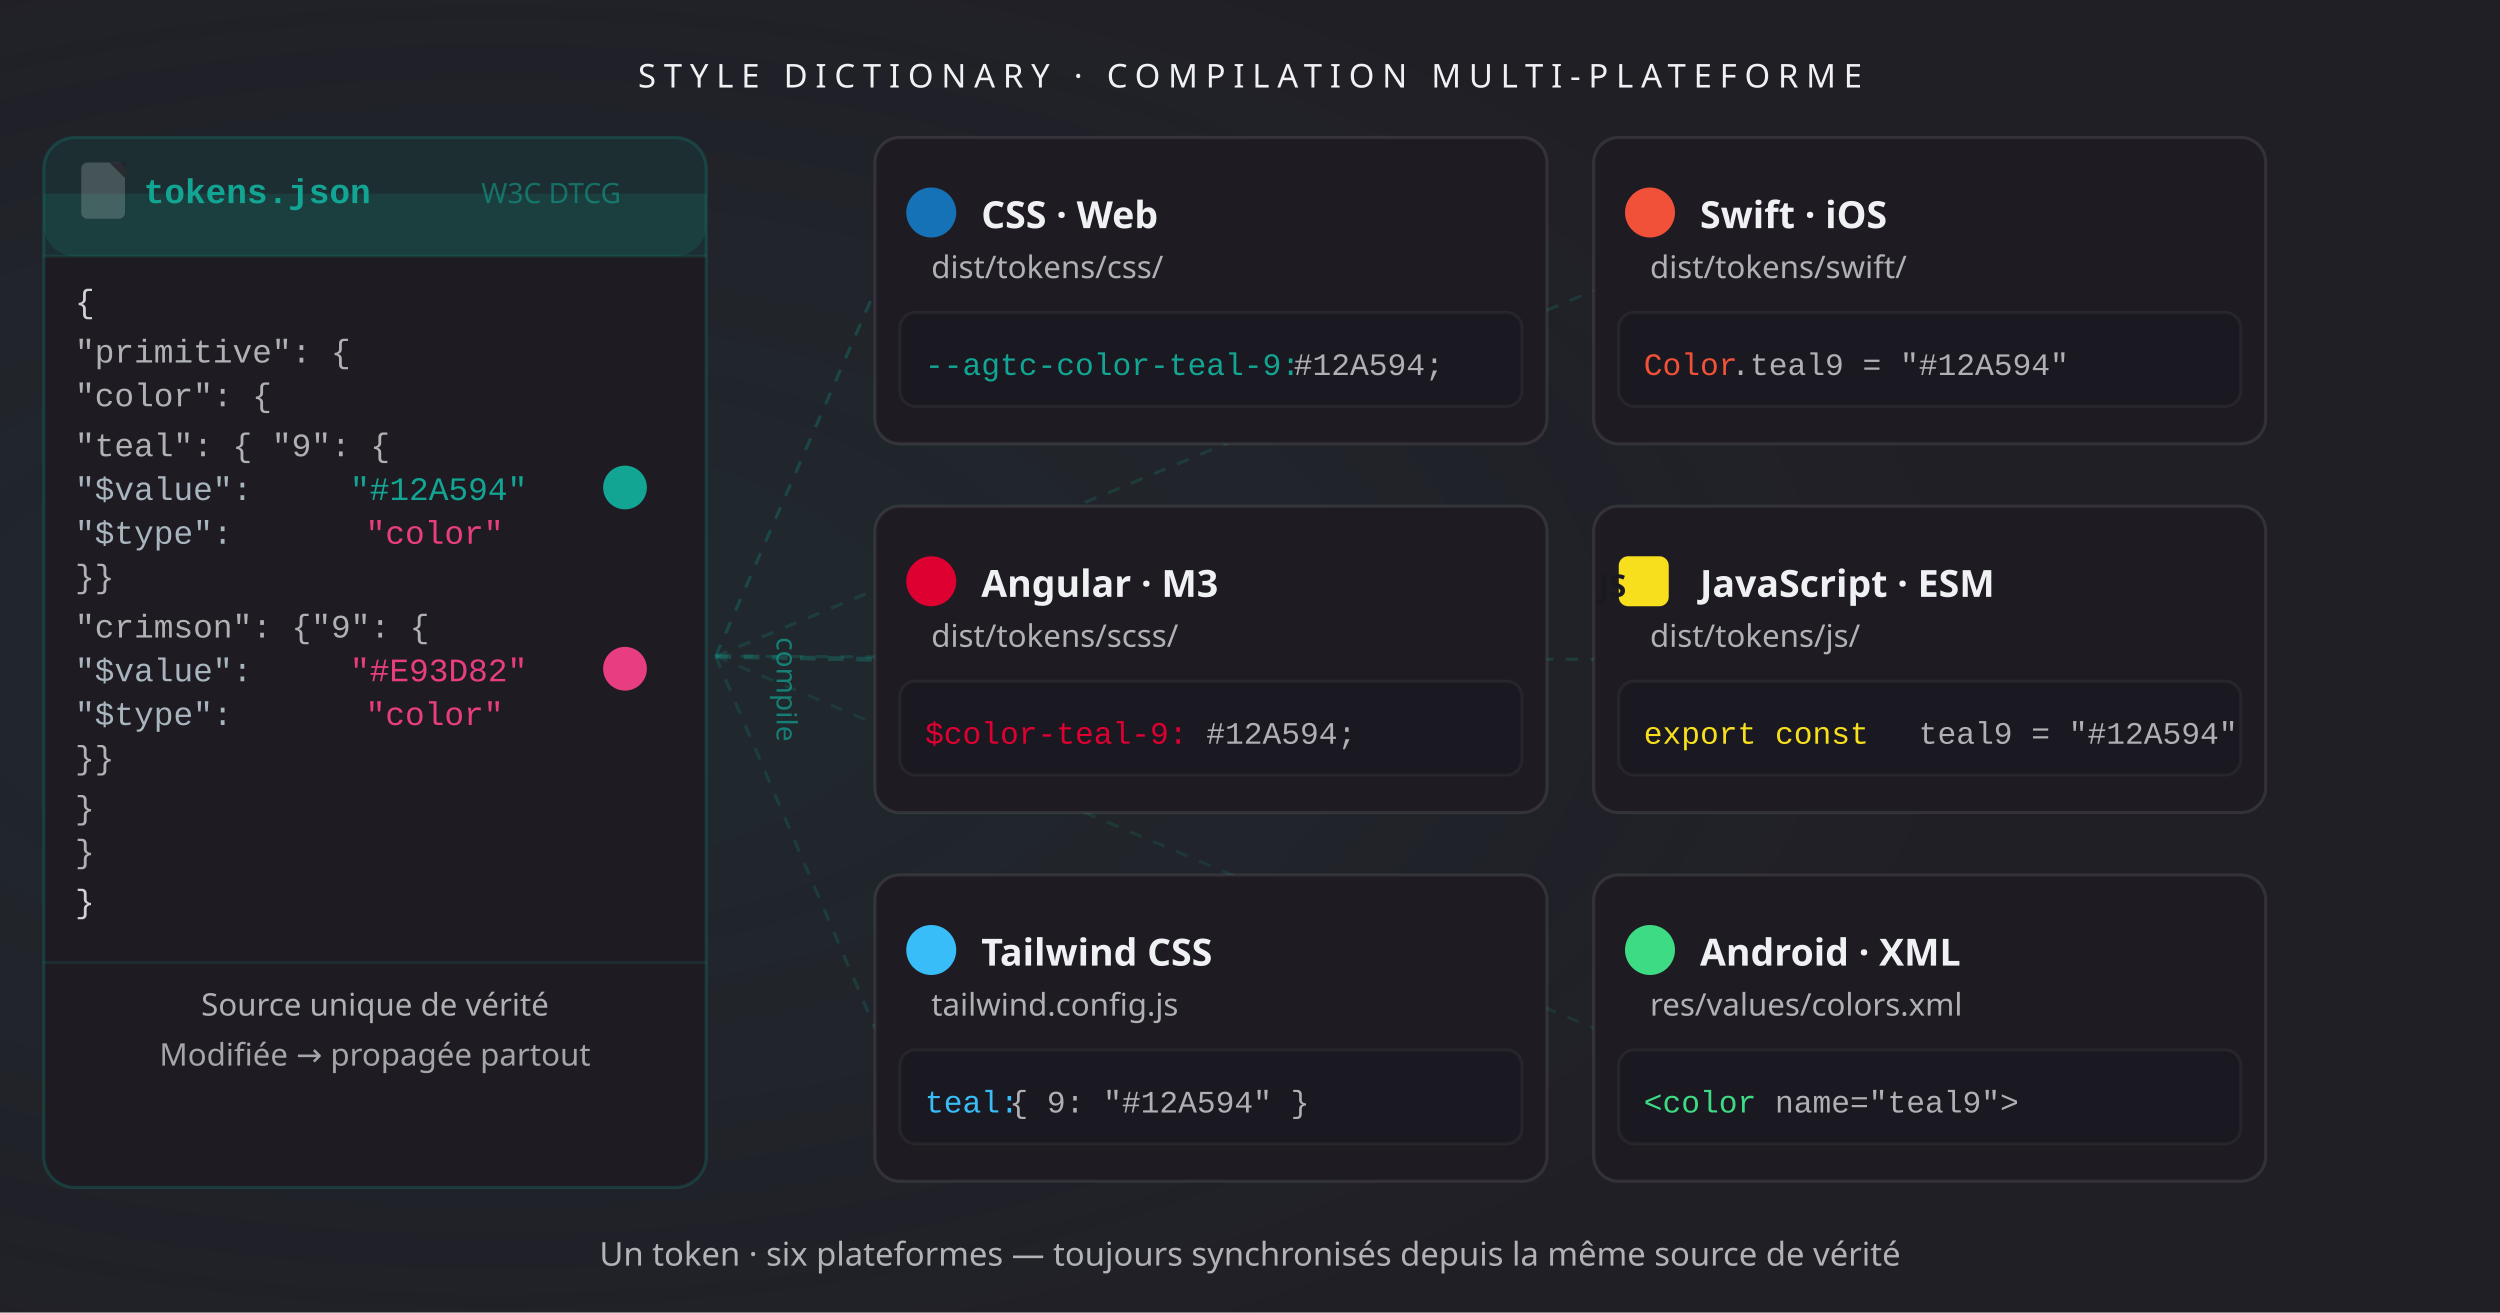
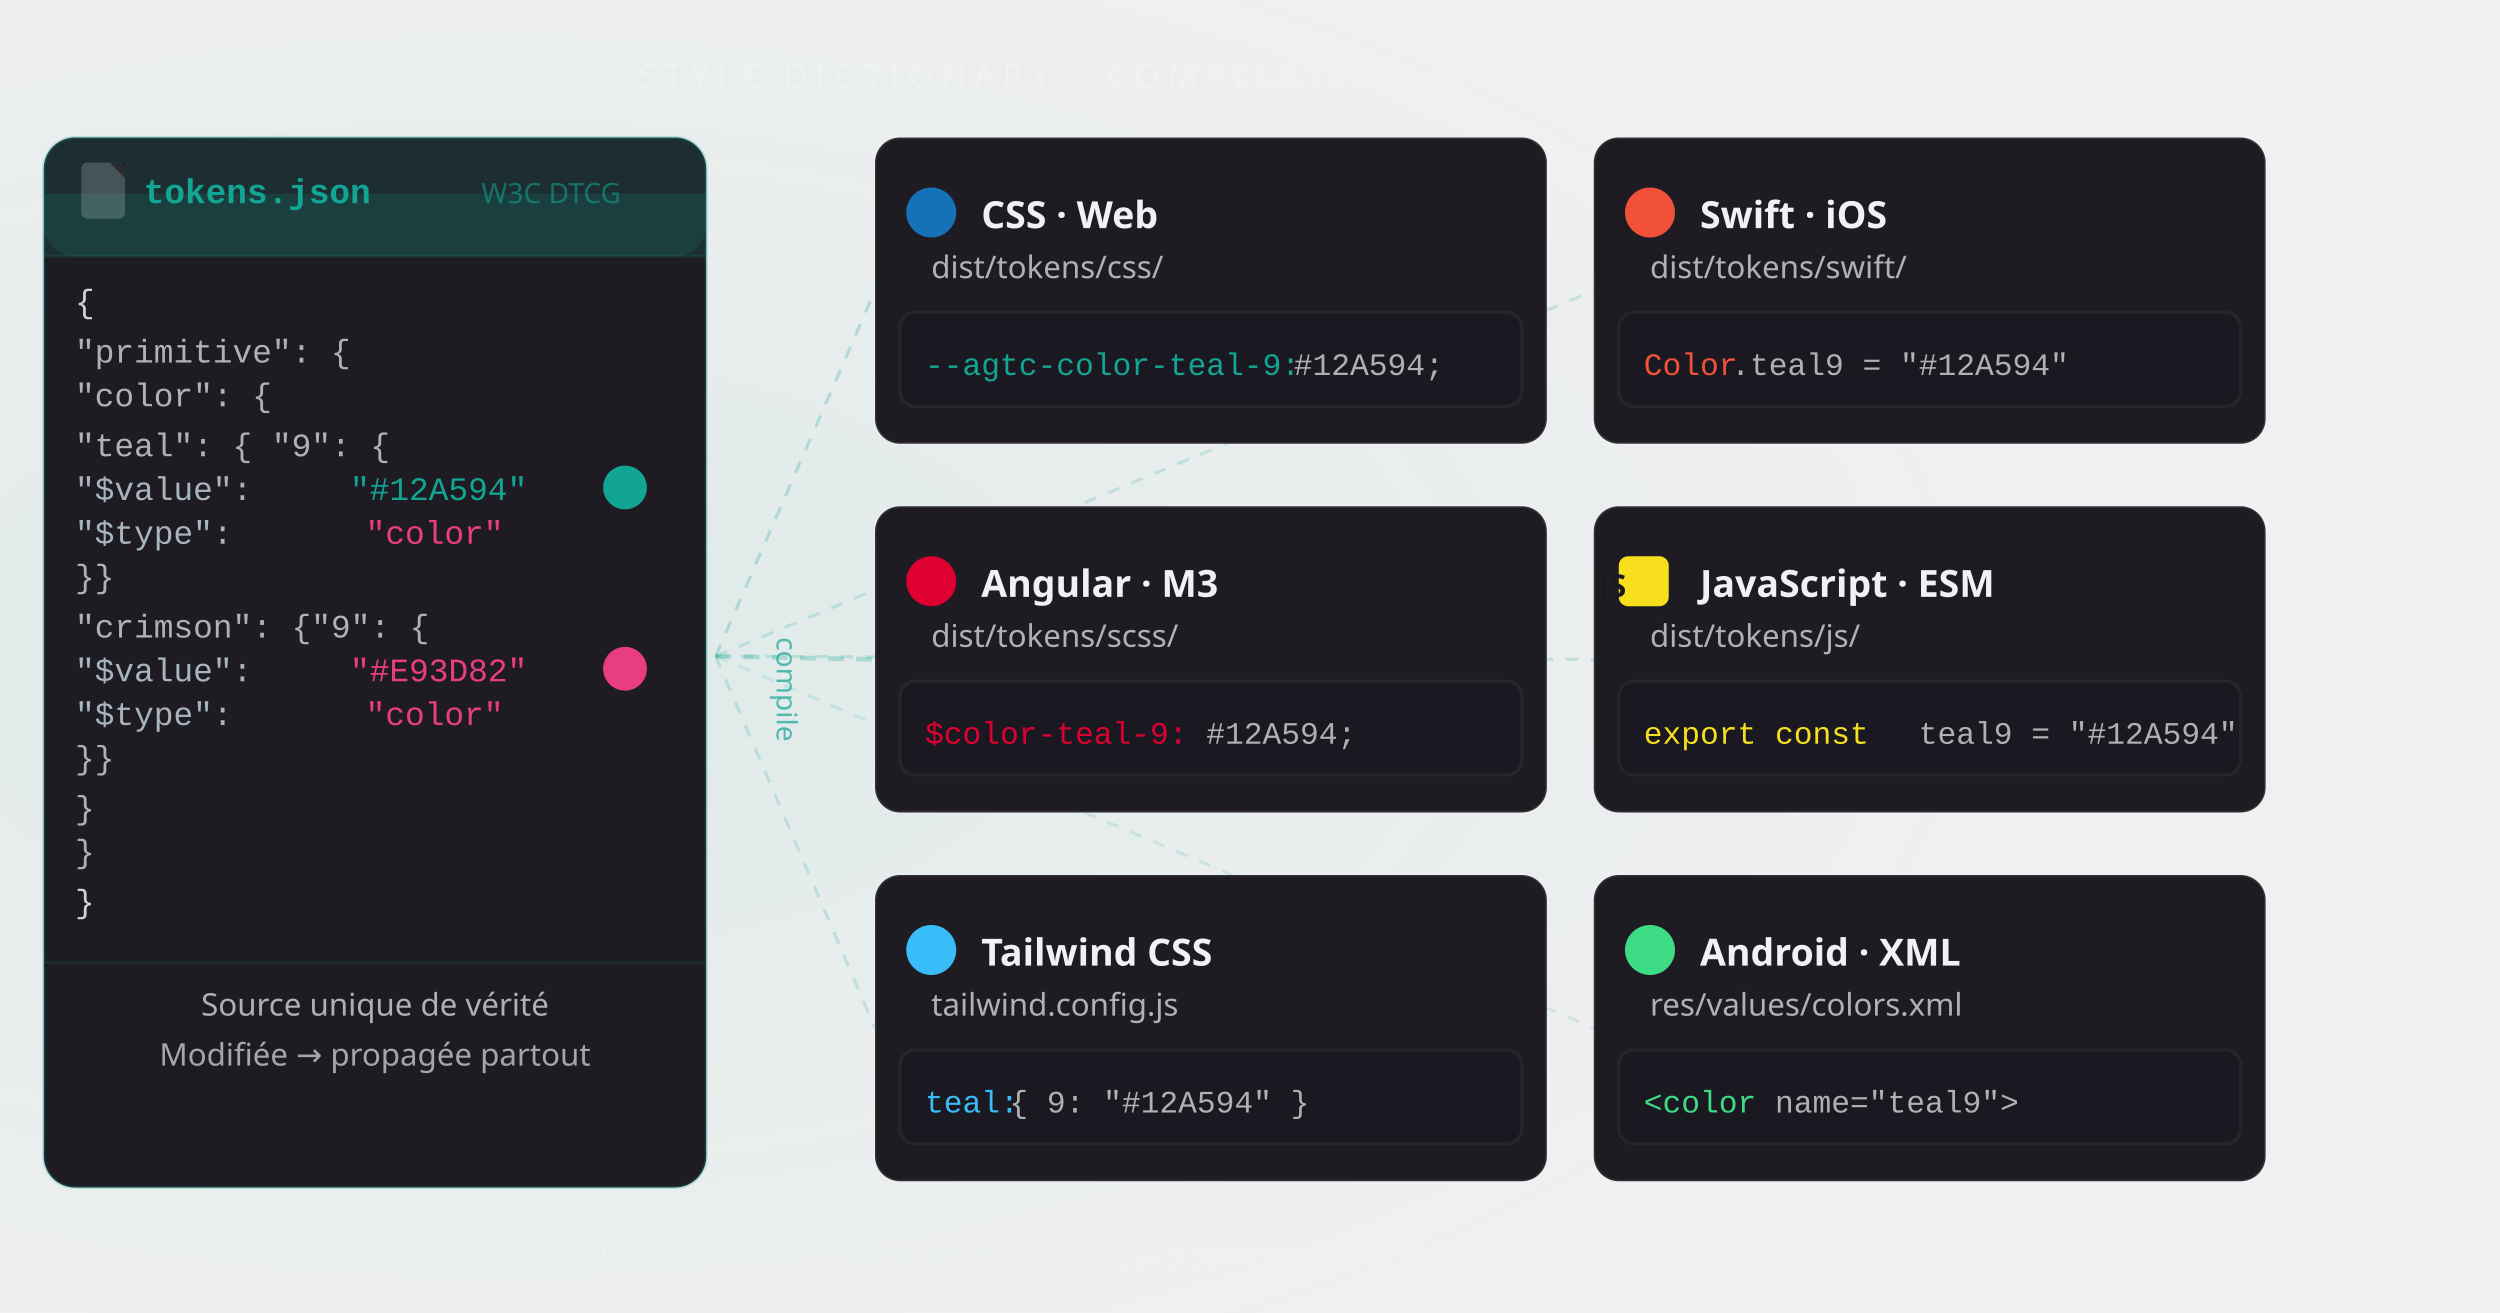
<svg xmlns="http://www.w3.org/2000/svg" viewBox="0 0 800 420" role="img" aria-label="Style Dictionary compile les tokens en 6 plateformes : CSS, Swift, Android, JavaScript, Tailwind, Angular">
  <defs>
    <radialGradient id="glow3" cx="20%" cy="50%" r="60%">
      <stop offset="0%" stop-color="#12a594" stop-opacity="0.08" />
      <stop offset="100%" stop-color="#12a594" stop-opacity="0" />
    </radialGradient>
  </defs>
-   <rect width="800" height="420" fill="var(--agtc-semantic-color-illustration-ink,#211f26)" />
  <rect width="800" height="420" fill="url(#glow3)" />
  <text x="400" y="28" text-anchor="middle" font-family="system-ui,sans-serif" font-size="10.5" letter-spacing="2.5" fill="#eff1f3" fill-opacity="1">
    STYLE DICTIONARY · COMPILATION MULTI-PLATEFORME
  </text>
  <rect x="14" y="44" width="212" height="336" rx="10" fill="#1e1b22" stroke="#12a594" stroke-opacity="0.22" stroke-width="1" />
  <rect x="14" y="44" width="212" height="38" rx="10" fill="#12a594" fill-opacity="0.14" />
  <rect x="14" y="62" width="212" height="20" fill="#12a594" fill-opacity="0.14" />
  <rect x="26" y="52" width="14" height="18" rx="2" fill="#eff1f3" fill-opacity="0.20" />
  <polygon points="35,52 40,52 40,57" fill="#1e1b22" fill-opacity="0.70" />
  <text x="46" y="65" font-family="'Courier New',monospace,system-ui" font-size="11" font-weight="700" fill="#12a594">tokens.json</text>
  <text x="154" y="65" font-family="system-ui,sans-serif" font-size="9" fill="#12a594" fill-opacity="0.55">W3C DTCG</text>
  <line x1="14" y1="82" x2="226" y2="82" stroke="#12a594" stroke-opacity="0.14" />
  <text x="24" y="100" font-family="'Courier New',monospace,system-ui" font-size="10.5" fill="#eff1f3" fill-opacity="0.85">{</text>
  <text x="24" y="116" font-family="'Courier New',monospace,system-ui" font-size="10.5" fill="#eff1f3" fill-opacity="0.70">  "primitive": {</text>
  <text x="24" y="130" font-family="'Courier New',monospace,system-ui" font-size="10.5" fill="#eff1f3" fill-opacity="0.70">    "color": {</text>
  <text x="24" y="146" font-family="'Courier New',monospace,system-ui" font-size="10.5" fill="#eff1f3" fill-opacity="0.70">      "teal": { "9": {</text>
  <text x="24" y="160" font-family="'Courier New',monospace,system-ui" font-size="10.5" fill="#a8b5be">        "$value":</text>
  <text x="112" y="160" font-family="'Courier New',monospace,system-ui" font-size="10.5" fill="#12a594">"#12A594"</text>
  <circle cx="200" cy="156" r="7" fill="#12a594" />
  <text x="24" y="174" font-family="'Courier New',monospace,system-ui" font-size="10.5" fill="#a8b5be">        "$type": </text>
  <text x="117" y="174" font-family="'Courier New',monospace,system-ui" font-size="10.5" fill="#e93d82">"color"</text>
  <text x="24" y="188" font-family="'Courier New',monospace,system-ui" font-size="10.5" fill="#eff1f3" fill-opacity="0.70">      }}</text>
  <text x="24" y="204" font-family="'Courier New',monospace,system-ui" font-size="10.5" fill="#eff1f3" fill-opacity="0.70">   "crimson": {"9": {</text>
  <text x="24" y="218" font-family="'Courier New',monospace,system-ui" font-size="10.5" fill="#a8b5be">        "$value":</text>
  <text x="112" y="218" font-family="'Courier New',monospace,system-ui" font-size="10.5" fill="#e93d82">"#E93D82"</text>
  <circle cx="200" cy="214" r="7" fill="#e93d82" />
  <text x="24" y="232" font-family="'Courier New',monospace,system-ui" font-size="10.5" fill="#a8b5be">        "$type": </text>
  <text x="117" y="232" font-family="'Courier New',monospace,system-ui" font-size="10.5" fill="#e93d82">"color"</text>
  <text x="24" y="246" font-family="'Courier New',monospace,system-ui" font-size="10.5" fill="#eff1f3" fill-opacity="0.70">      }}</text>
  <text x="24" y="262" font-family="'Courier New',monospace,system-ui" font-size="10.5" fill="#eff1f3" fill-opacity="0.70">    }</text>
  <text x="24" y="276" font-family="'Courier New',monospace,system-ui" font-size="10.5" fill="#eff1f3" fill-opacity="0.70">  }</text>
  <text x="24" y="292" font-family="'Courier New',monospace,system-ui" font-size="10.5" fill="#eff1f3" fill-opacity="0.85">}</text>
  <line x1="14" y1="308" x2="226" y2="308" stroke="#12a594" stroke-opacity="0.12" />
  <text x="120" y="325" text-anchor="middle" font-family="system-ui,sans-serif" font-size="10" fill="#eff1f3" fill-opacity="0.70">Source unique de vérité</text>
  <text x="120" y="341" text-anchor="middle" font-family="system-ui,sans-serif" font-size="10" fill="#eff1f3" fill-opacity="0.65">Modifiée → propagée partout</text>
  <text x="252" y="210" text-anchor="middle" font-family="system-ui,sans-serif" font-size="9" fill="#12a594" fill-opacity="0.70" writing-mode="tb">compile</text>
  <line x1="229" y1="210" x2="280" y2="93" stroke="#12a594" stroke-opacity="0.25" stroke-width="1" stroke-dasharray="4,4" />
  <line x1="229" y1="210" x2="510" y2="93" stroke="#12a594" stroke-opacity="0.18" stroke-width="1" stroke-dasharray="4,4" />
  <line x1="229" y1="210" x2="280" y2="211" stroke="#12a594" stroke-opacity="0.28" stroke-width="1.5" stroke-dasharray="5,4" />
  <line x1="229" y1="210" x2="510" y2="211" stroke="#12a594" stroke-opacity="0.20" stroke-width="1" stroke-dasharray="4,4" />
  <line x1="229" y1="210" x2="280" y2="329" stroke="#12a594" stroke-opacity="0.18" stroke-width="1" stroke-dasharray="4,4" />
  <line x1="229" y1="210" x2="510" y2="329" stroke="#12a594" stroke-opacity="0.14" stroke-width="1" stroke-dasharray="4,4" />
  <rect x="280" y="44" width="215" height="98" rx="8" fill="#1e1b22" stroke="#ffffff" stroke-opacity="0.09" stroke-width="1" />
  <circle cx="298" cy="68" r="8" fill="#1572b6" />
  <text x="314" y="73" font-family="system-ui,sans-serif" font-size="12" font-weight="600" fill="#eff1f3">CSS · Web</text>
  <text x="298" y="89" font-family="system-ui,sans-serif" font-size="10" fill="#eff1f3" fill-opacity="0.70">dist/tokens/css/</text>
  <rect x="288" y="100" width="199" height="30" rx="5" fill="#1a1820" stroke="#ffffff" stroke-opacity="0.05" />
  <text x="296" y="120" font-family="'Courier New',monospace,system-ui" font-size="10" fill="#12a594">--agtc-color-teal-9:</text>
  <text x="414" y="120" font-family="'Courier New',monospace,system-ui" font-size="10" fill="#eff1f3" fill-opacity="0.70">#12A594;</text>
  <rect x="510" y="44" width="215" height="98" rx="8" fill="#1e1b22" stroke="#ffffff" stroke-opacity="0.09" stroke-width="1" />
  <circle cx="528" cy="68" r="8" fill="#f05138" />
  <text x="544" y="73" font-family="system-ui,sans-serif" font-size="12" font-weight="600" fill="#eff1f3">Swift · iOS</text>
  <text x="528" y="89" font-family="system-ui,sans-serif" font-size="10" fill="#eff1f3" fill-opacity="0.70">dist/tokens/swift/</text>
  <rect x="518" y="100" width="199" height="30" rx="5" fill="#1a1820" stroke="#ffffff" stroke-opacity="0.05" />
  <text x="526" y="120" font-family="'Courier New',monospace,system-ui" font-size="10" fill="#f05138">Color</text>
  <text x="554" y="120" font-family="'Courier New',monospace,system-ui" font-size="10" fill="#eff1f3" fill-opacity="0.70">.teal9 = "#12A594"</text>
  <rect x="280" y="162" width="215" height="98" rx="8" fill="#1e1b22" stroke="#ffffff" stroke-opacity="0.09" stroke-width="1" />
  <circle cx="298" cy="186" r="8" fill="#dd0031" />
  <text x="314" y="191" font-family="system-ui,sans-serif" font-size="12" font-weight="600" fill="#eff1f3">Angular · M3</text>
  <text x="298" y="207" font-family="system-ui,sans-serif" font-size="10" fill="#eff1f3" fill-opacity="0.70">dist/tokens/scss/</text>
  <rect x="288" y="218" width="199" height="30" rx="5" fill="#1a1820" stroke="#ffffff" stroke-opacity="0.05" />
  <text x="296" y="238" font-family="'Courier New',monospace,system-ui" font-size="10" fill="#dd0031">$color-teal-9:</text>
  <text x="386" y="238" font-family="'Courier New',monospace,system-ui" font-size="10" fill="#eff1f3" fill-opacity="0.70">#12A594;</text>
  <rect x="510" y="162" width="215" height="98" rx="8" fill="#1e1b22" stroke="#ffffff" stroke-opacity="0.09" stroke-width="1" />
  <rect x="518" y="178" width="16" height="16" rx="3" fill="#f7df1e" />
  <text x="516" y="191" text-anchor="middle" font-family="system-ui,sans-serif" font-size="10" font-weight="700" fill="#1a1820">JS</text>
  <text x="544" y="191" font-family="system-ui,sans-serif" font-size="12" font-weight="600" fill="#eff1f3">JavaScript · ESM</text>
  <text x="528" y="207" font-family="system-ui,sans-serif" font-size="10" fill="#eff1f3" fill-opacity="0.70">dist/tokens/js/</text>
  <rect x="518" y="218" width="199" height="30" rx="5" fill="#1a1820" stroke="#ffffff" stroke-opacity="0.05" />
  <text x="526" y="238" font-family="'Courier New',monospace,system-ui" font-size="10" fill="#f7df1e">export const</text>
  <text x="614" y="238" font-family="'Courier New',monospace,system-ui" font-size="10" fill="#eff1f3" fill-opacity="0.70">teal9 = "#12A594"</text>
  <rect x="280" y="280" width="215" height="98" rx="8" fill="#1e1b22" stroke="#ffffff" stroke-opacity="0.09" stroke-width="1" />
  <circle cx="298" cy="304" r="8" fill="#38bdf8" />
  <text x="314" y="309" font-family="system-ui,sans-serif" font-size="12" font-weight="600" fill="#eff1f3">Tailwind CSS</text>
  <text x="298" y="325" font-family="system-ui,sans-serif" font-size="10" fill="#eff1f3" fill-opacity="0.70">tailwind.config.js</text>
  <rect x="288" y="336" width="199" height="30" rx="5" fill="#1a1820" stroke="#ffffff" stroke-opacity="0.05" />
  <text x="296" y="356" font-family="'Courier New',monospace,system-ui" font-size="10" fill="#38bdf8">teal:</text>
  <text x="323" y="356" font-family="'Courier New',monospace,system-ui" font-size="10" fill="#eff1f3" fill-opacity="0.70">{ 9: "#12A594" }</text>
  <rect x="510" y="280" width="215" height="98" rx="8" fill="#1e1b22" stroke="#ffffff" stroke-opacity="0.09" stroke-width="1" />
  <circle cx="528" cy="304" r="8" fill="#3ddc84" />
  <text x="544" y="309" font-family="system-ui,sans-serif" font-size="12" font-weight="600" fill="#eff1f3">Android · XML</text>
  <text x="528" y="325" font-family="system-ui,sans-serif" font-size="10" fill="#eff1f3" fill-opacity="0.70">res/values/colors.xml</text>
  <rect x="518" y="336" width="199" height="30" rx="5" fill="#1a1820" stroke="#ffffff" stroke-opacity="0.05" />
  <text x="526" y="356" font-family="'Courier New',monospace,system-ui" font-size="10" fill="#3ddc84">&lt;color</text>
  <text x="568" y="356" font-family="'Courier New',monospace,system-ui" font-size="10" fill="#eff1f3" fill-opacity="0.70">name="teal9"&gt;</text>
  <text x="400" y="405" text-anchor="middle" font-family="system-ui,sans-serif" font-size="10.5" fill="#eff1f3" fill-opacity="0.70">
    Un token · six plateformes — toujours synchronisés depuis la même source de vérité
  </text>
</svg>
